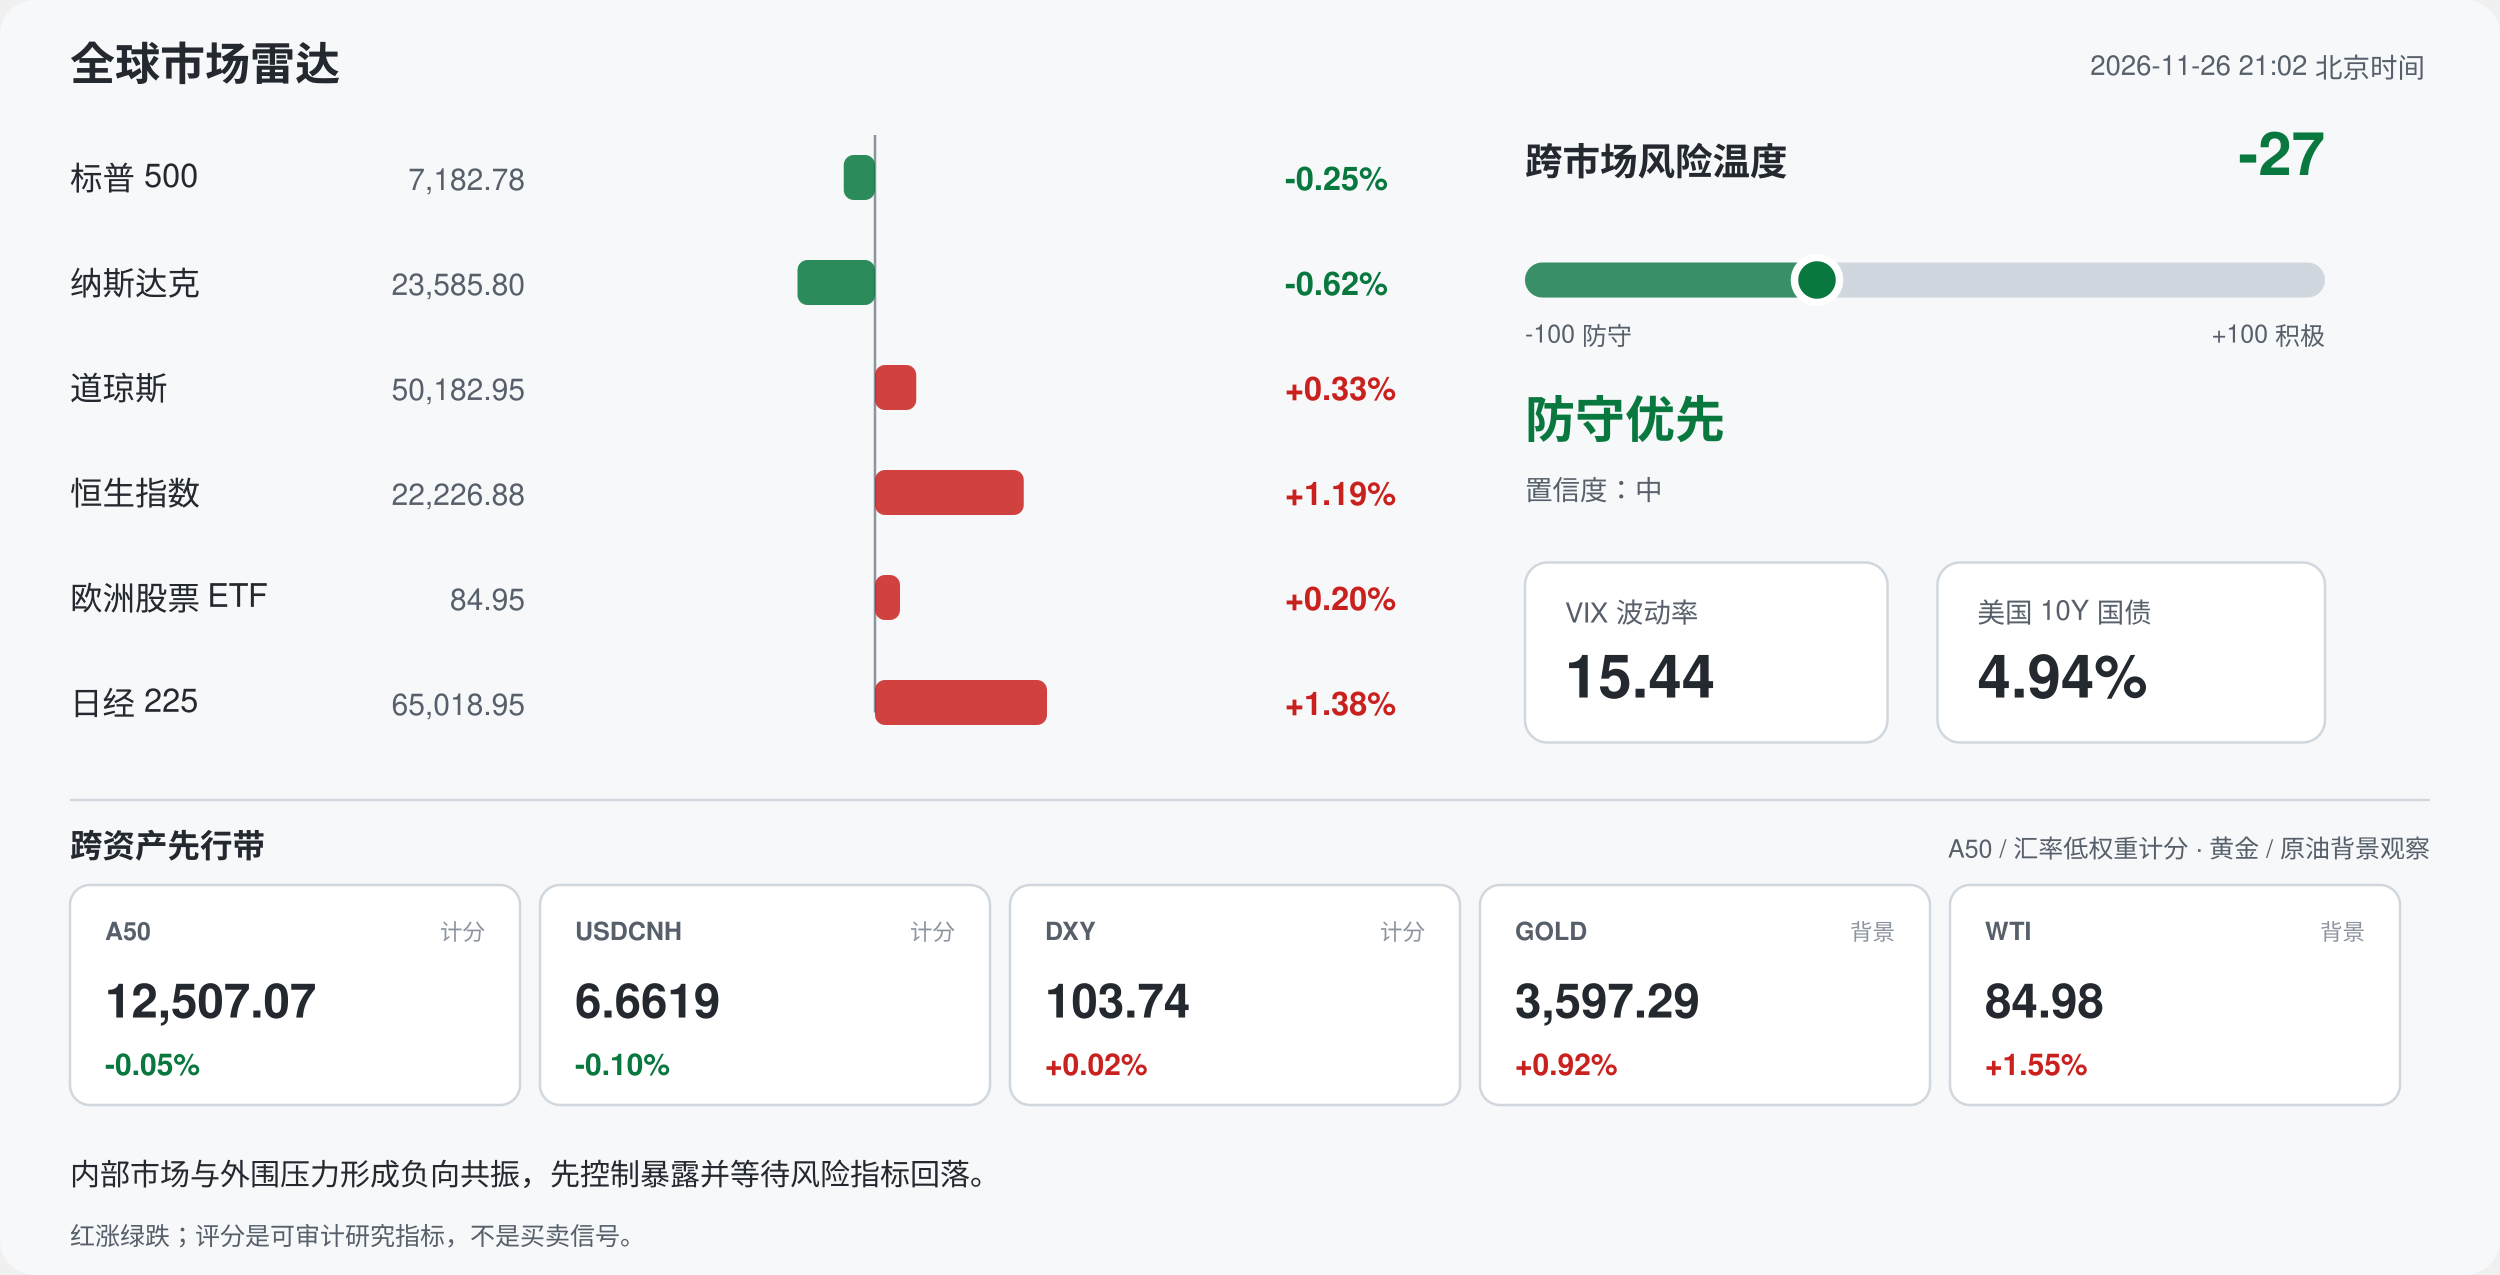
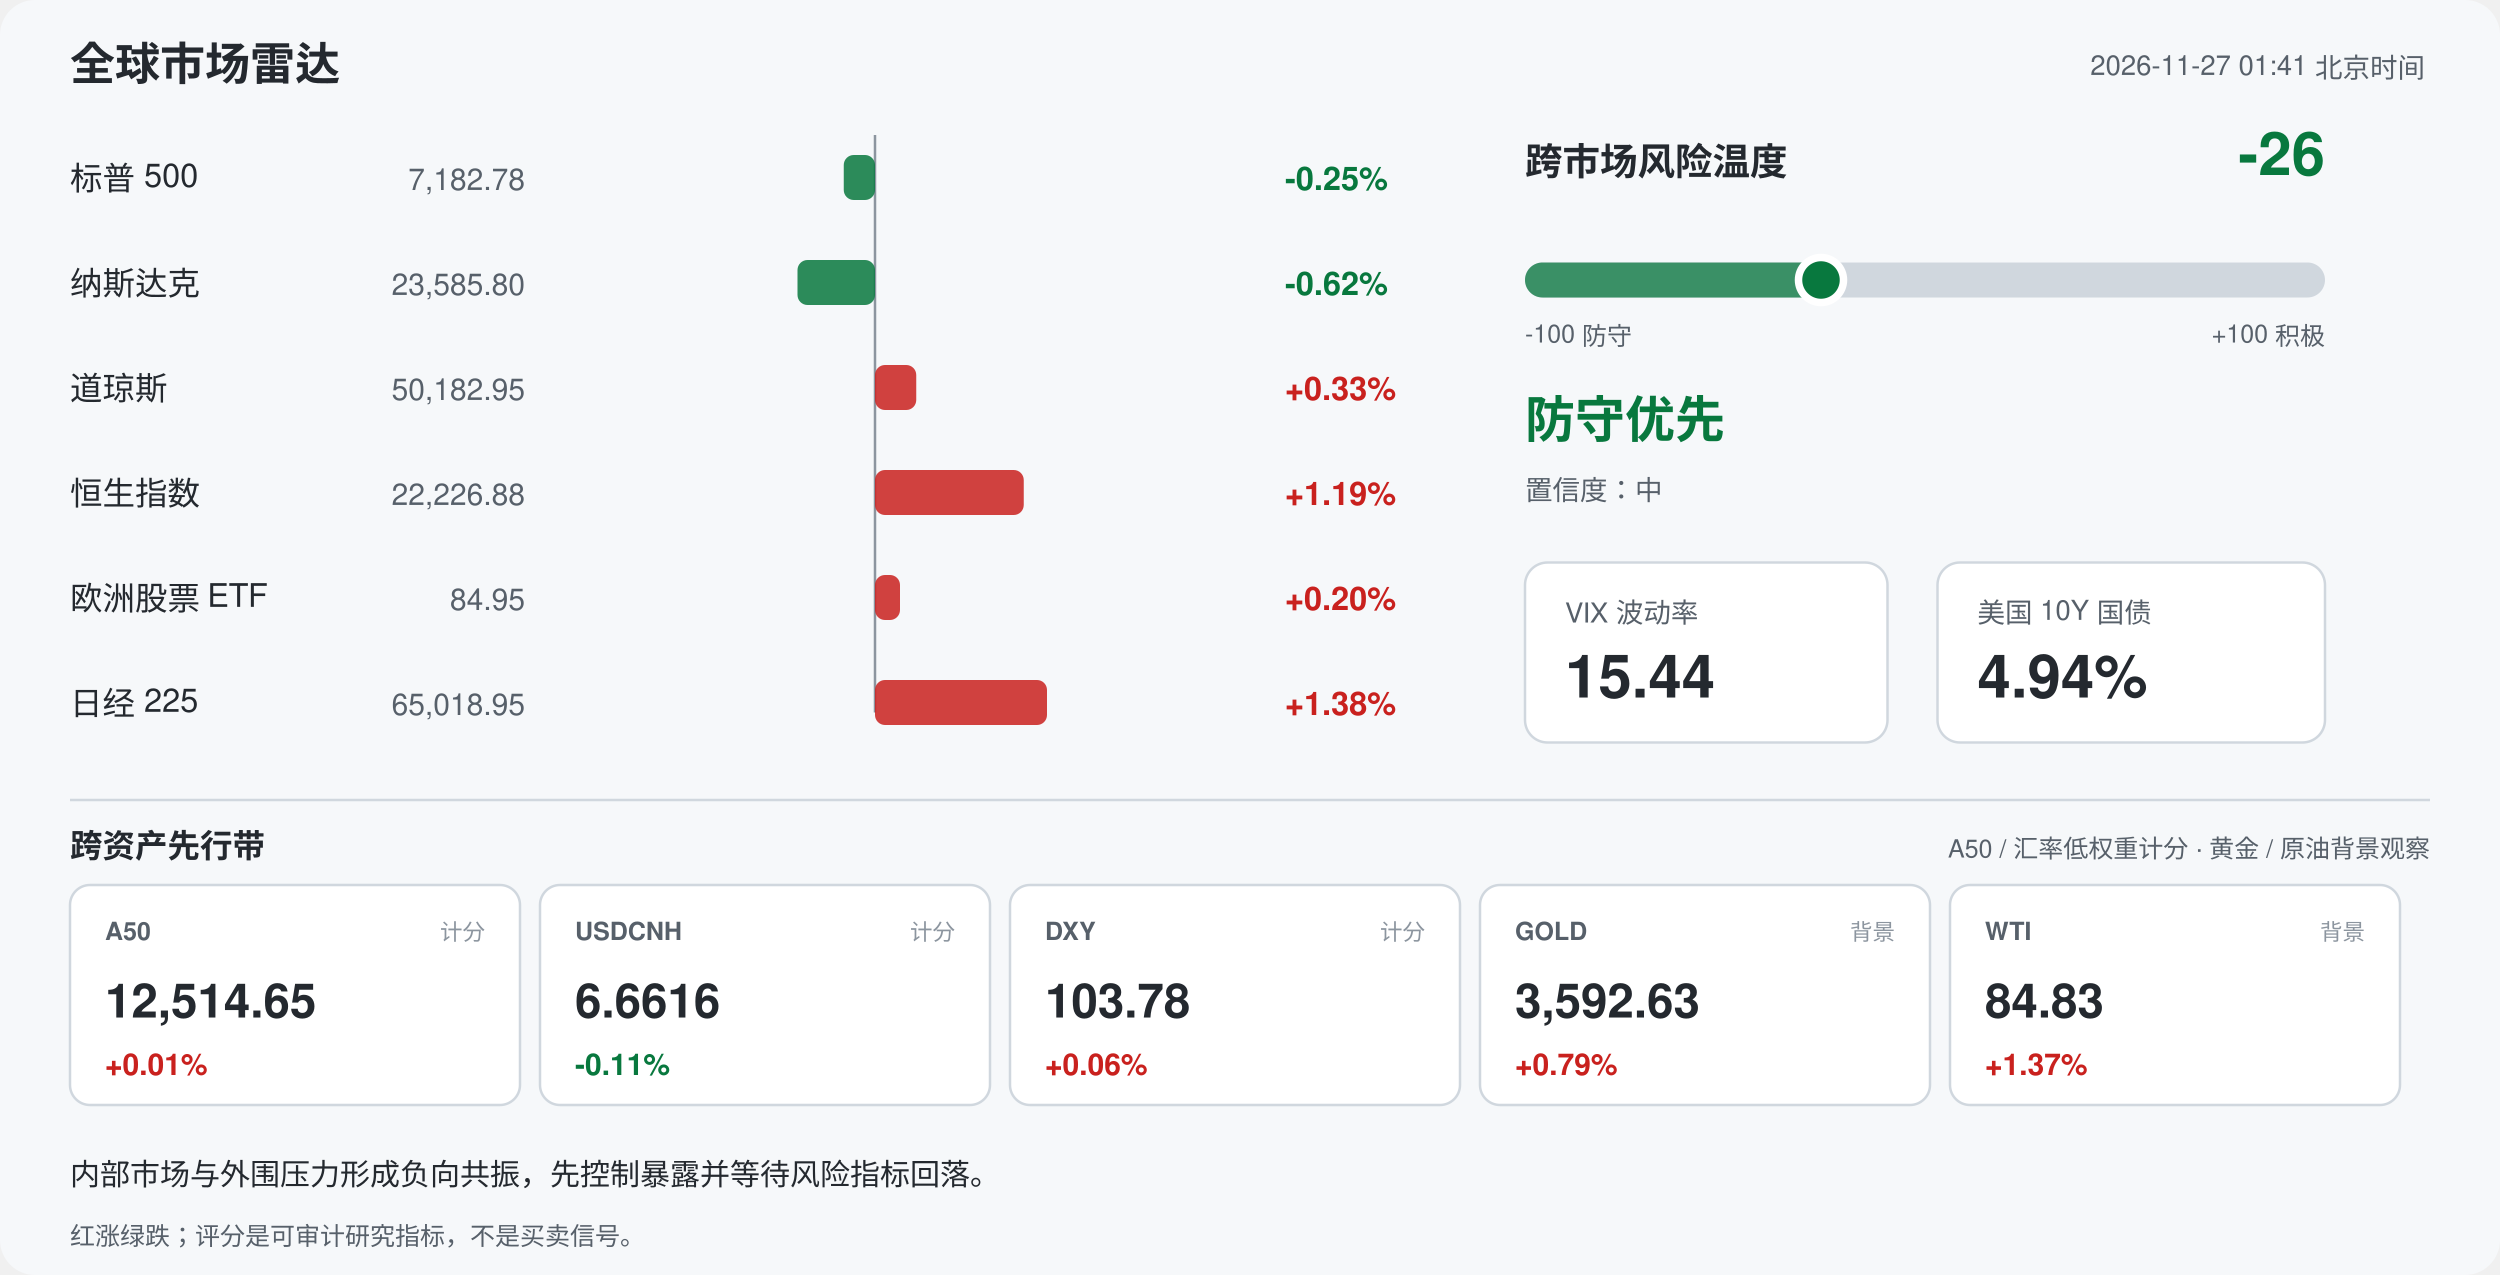
<svg xmlns="http://www.w3.org/2000/svg" width="1000" height="510" viewBox="0 0 1000 510" font-family="-apple-system,Segoe UI,Helvetica,Arial,sans-serif">
  <rect width="1000" height="510" rx="14" fill="#f6f8fa" />
  <text x="28" y="32" font-size="18" font-weight="700" fill="#24292f">全球市场雷达</text>
-   <text x="970" y="30" font-size="11" fill="#57606a" text-anchor="end">2026-11-26 21:02 北京时间</text>
+   <text x="970" y="30" font-size="11" fill="#57606a" text-anchor="end">2026-11-27 01:41 北京时间</text>
  <line x1="350" y1="54" x2="350" y2="285" stroke="#8c959f" stroke-width="1" />
  <text x="28" y="76" font-size="13" fill="#24292f">标普 500</text>
  <text x="210" y="76" font-size="12" fill="#57606a" text-anchor="end">7,182.78</text>
  <rect x="337.5" y="62" width="12.5" height="18" rx="4" fill="#08783e" opacity="0.85" />
  <text x="514" y="76" font-size="13" font-weight="600" fill="#08783e">-0.25%</text>
  <text x="28" y="118" font-size="13" fill="#24292f">纳斯达克</text>
  <text x="210" y="118" font-size="12" fill="#57606a" text-anchor="end">23,585.80</text>
  <rect x="319.0" y="104" width="31.0" height="18" rx="4" fill="#08783e" opacity="0.85" />
  <text x="514" y="118" font-size="13" font-weight="600" fill="#08783e">-0.62%</text>
  <text x="28" y="160" font-size="13" fill="#24292f">道琼斯</text>
  <text x="210" y="160" font-size="12" fill="#57606a" text-anchor="end">50,182.95</text>
  <rect x="350.0" y="146" width="16.5" height="18" rx="4" fill="#c9211e" opacity="0.85" />
  <text x="514" y="160" font-size="13" font-weight="600" fill="#c9211e">+0.33%</text>
  <text x="28" y="202" font-size="13" fill="#24292f">恒生指数</text>
  <text x="210" y="202" font-size="12" fill="#57606a" text-anchor="end">22,226.88</text>
  <rect x="350.0" y="188" width="59.5" height="18" rx="4" fill="#c9211e" opacity="0.85" />
  <text x="514" y="202" font-size="13" font-weight="600" fill="#c9211e">+1.19%</text>
  <text x="28" y="244" font-size="13" fill="#24292f">欧洲股票 ETF</text>
  <text x="210" y="244" font-size="12" fill="#57606a" text-anchor="end">84.95</text>
  <rect x="350.0" y="230" width="10.0" height="18" rx="4" fill="#c9211e" opacity="0.85" />
  <text x="514" y="244" font-size="13" font-weight="600" fill="#c9211e">+0.20%</text>
  <text x="28" y="286" font-size="13" fill="#24292f">日经 225</text>
  <text x="210" y="286" font-size="12" fill="#57606a" text-anchor="end">65,018.95</text>
  <rect x="350.0" y="272" width="68.8" height="18" rx="4" fill="#c9211e" opacity="0.85" />
  <text x="514" y="286" font-size="13" font-weight="600" fill="#c9211e">+1.38%</text>
  <text x="610" y="70" font-size="15" font-weight="700" fill="#24292f">跨市场风险温度</text>
-   <text x="930" y="70" font-size="24" font-weight="700" fill="#08783e" text-anchor="end">-27</text>
+   <text x="930" y="70" font-size="24" font-weight="700" fill="#08783e" text-anchor="end">-26</text>
  <rect x="610" y="105" width="320" height="14" rx="7" fill="#d0d7de" />
-   <rect x="610" y="105" width="116.8" height="14" rx="7" fill="#08783e" opacity="0.75" />
-   <circle cx="726.8" cy="112" r="9" fill="#08783e" stroke="#ffffff" stroke-width="3" />
+   <rect x="610" y="105" width="118.4" height="14" rx="7" fill="#08783e" opacity="0.75" />
+   <circle cx="728.4" cy="112" r="9" fill="#08783e" stroke="#ffffff" stroke-width="3" />
  <text x="610" y="137" font-size="10" fill="#57606a">-100 防守</text>
  <text x="930" y="137" font-size="10" fill="#57606a" text-anchor="end">+100 积极</text>
  <text x="610" y="175" font-size="20" font-weight="700" fill="#08783e">防守优先</text>
  <text x="610" y="200" font-size="11" fill="#57606a">置信度：中</text>
  <rect x="610" y="225" width="145" height="72" rx="9" fill="#ffffff" stroke="#d0d7de" />
  <text x="626" y="249" font-size="11" fill="#57606a">VIX 波动率</text>
  <text x="626" y="279" font-size="24" font-weight="700" fill="#24292f">15.44</text>
  <rect x="775" y="225" width="155" height="72" rx="9" fill="#ffffff" stroke="#d0d7de" />
  <text x="791" y="249" font-size="11" fill="#57606a">美国 10Y 国债</text>
  <text x="791" y="279" font-size="24" font-weight="700" fill="#24292f">4.94%</text>
  <line x1="28" y1="320" x2="972" y2="320" stroke="#d0d7de" />
  <text x="28" y="343" font-size="13" font-weight="700" fill="#24292f">跨资产先行带</text>
  <text x="972" y="343" font-size="10" fill="#57606a" text-anchor="end">A50 / 汇率低权重计分 · 黄金 / 原油背景观察</text>
  <rect x="28" y="354" width="180" height="88" rx="8" fill="#ffffff" stroke="#d0d7de" />
  <text x="42" y="376" font-size="10" font-weight="700" fill="#57606a">A50</text>
  <text x="194" y="376" font-size="9" fill="#8c959f" text-anchor="end">计分</text>
-   <text x="42" y="407" font-size="19" font-weight="700" fill="#24292f">12,507.07</text>
-   <text x="42" y="430" font-size="12" font-weight="700" fill="#08783e">-0.05%</text>
+   <text x="42" y="407" font-size="19" font-weight="700" fill="#24292f">12,514.65</text>
+   <text x="42" y="430" font-size="12" font-weight="700" fill="#c9211e">+0.01%</text>
  <rect x="216" y="354" width="180" height="88" rx="8" fill="#ffffff" stroke="#d0d7de" />
  <text x="230" y="376" font-size="10" font-weight="700" fill="#57606a">USDCNH</text>
  <text x="382" y="376" font-size="9" fill="#8c959f" text-anchor="end">计分</text>
-   <text x="230" y="407" font-size="19" font-weight="700" fill="#24292f">6.6619</text>
-   <text x="230" y="430" font-size="12" font-weight="700" fill="#08783e">-0.10%</text>
+   <text x="230" y="407" font-size="19" font-weight="700" fill="#24292f">6.6616</text>
+   <text x="230" y="430" font-size="12" font-weight="700" fill="#08783e">-0.11%</text>
  <rect x="404" y="354" width="180" height="88" rx="8" fill="#ffffff" stroke="#d0d7de" />
  <text x="418" y="376" font-size="10" font-weight="700" fill="#57606a">DXY</text>
  <text x="570" y="376" font-size="9" fill="#8c959f" text-anchor="end">计分</text>
-   <text x="418" y="407" font-size="19" font-weight="700" fill="#24292f">103.74</text>
-   <text x="418" y="430" font-size="12" font-weight="700" fill="#c9211e">+0.02%</text>
+   <text x="418" y="407" font-size="19" font-weight="700" fill="#24292f">103.78</text>
+   <text x="418" y="430" font-size="12" font-weight="700" fill="#c9211e">+0.06%</text>
  <rect x="592" y="354" width="180" height="88" rx="8" fill="#ffffff" stroke="#d0d7de" />
  <text x="606" y="376" font-size="10" font-weight="700" fill="#57606a">GOLD</text>
  <text x="758" y="376" font-size="9" fill="#8c959f" text-anchor="end">背景</text>
-   <text x="606" y="407" font-size="19" font-weight="700" fill="#24292f">3,597.29</text>
-   <text x="606" y="430" font-size="12" font-weight="700" fill="#c9211e">+0.92%</text>
+   <text x="606" y="407" font-size="19" font-weight="700" fill="#24292f">3,592.63</text>
+   <text x="606" y="430" font-size="12" font-weight="700" fill="#c9211e">+0.79%</text>
  <rect x="780" y="354" width="180" height="88" rx="8" fill="#ffffff" stroke="#d0d7de" />
  <text x="794" y="376" font-size="10" font-weight="700" fill="#57606a">WTI</text>
  <text x="946" y="376" font-size="9" fill="#8c959f" text-anchor="end">背景</text>
-   <text x="794" y="407" font-size="19" font-weight="700" fill="#24292f">84.98</text>
-   <text x="794" y="430" font-size="12" font-weight="700" fill="#c9211e">+1.55%</text>
+   <text x="794" y="407" font-size="19" font-weight="700" fill="#24292f">84.83</text>
+   <text x="794" y="430" font-size="12" font-weight="700" fill="#c9211e">+1.37%</text>
  <text x="28" y="474" font-size="12" fill="#24292f">内部市场与外围压力形成负向共振，先控制暴露并等待风险指标回落。</text>
  <text x="28" y="498" font-size="10" fill="#57606a">红涨绿跌；评分是可审计研究指标，不是买卖信号。</text>
</svg>
